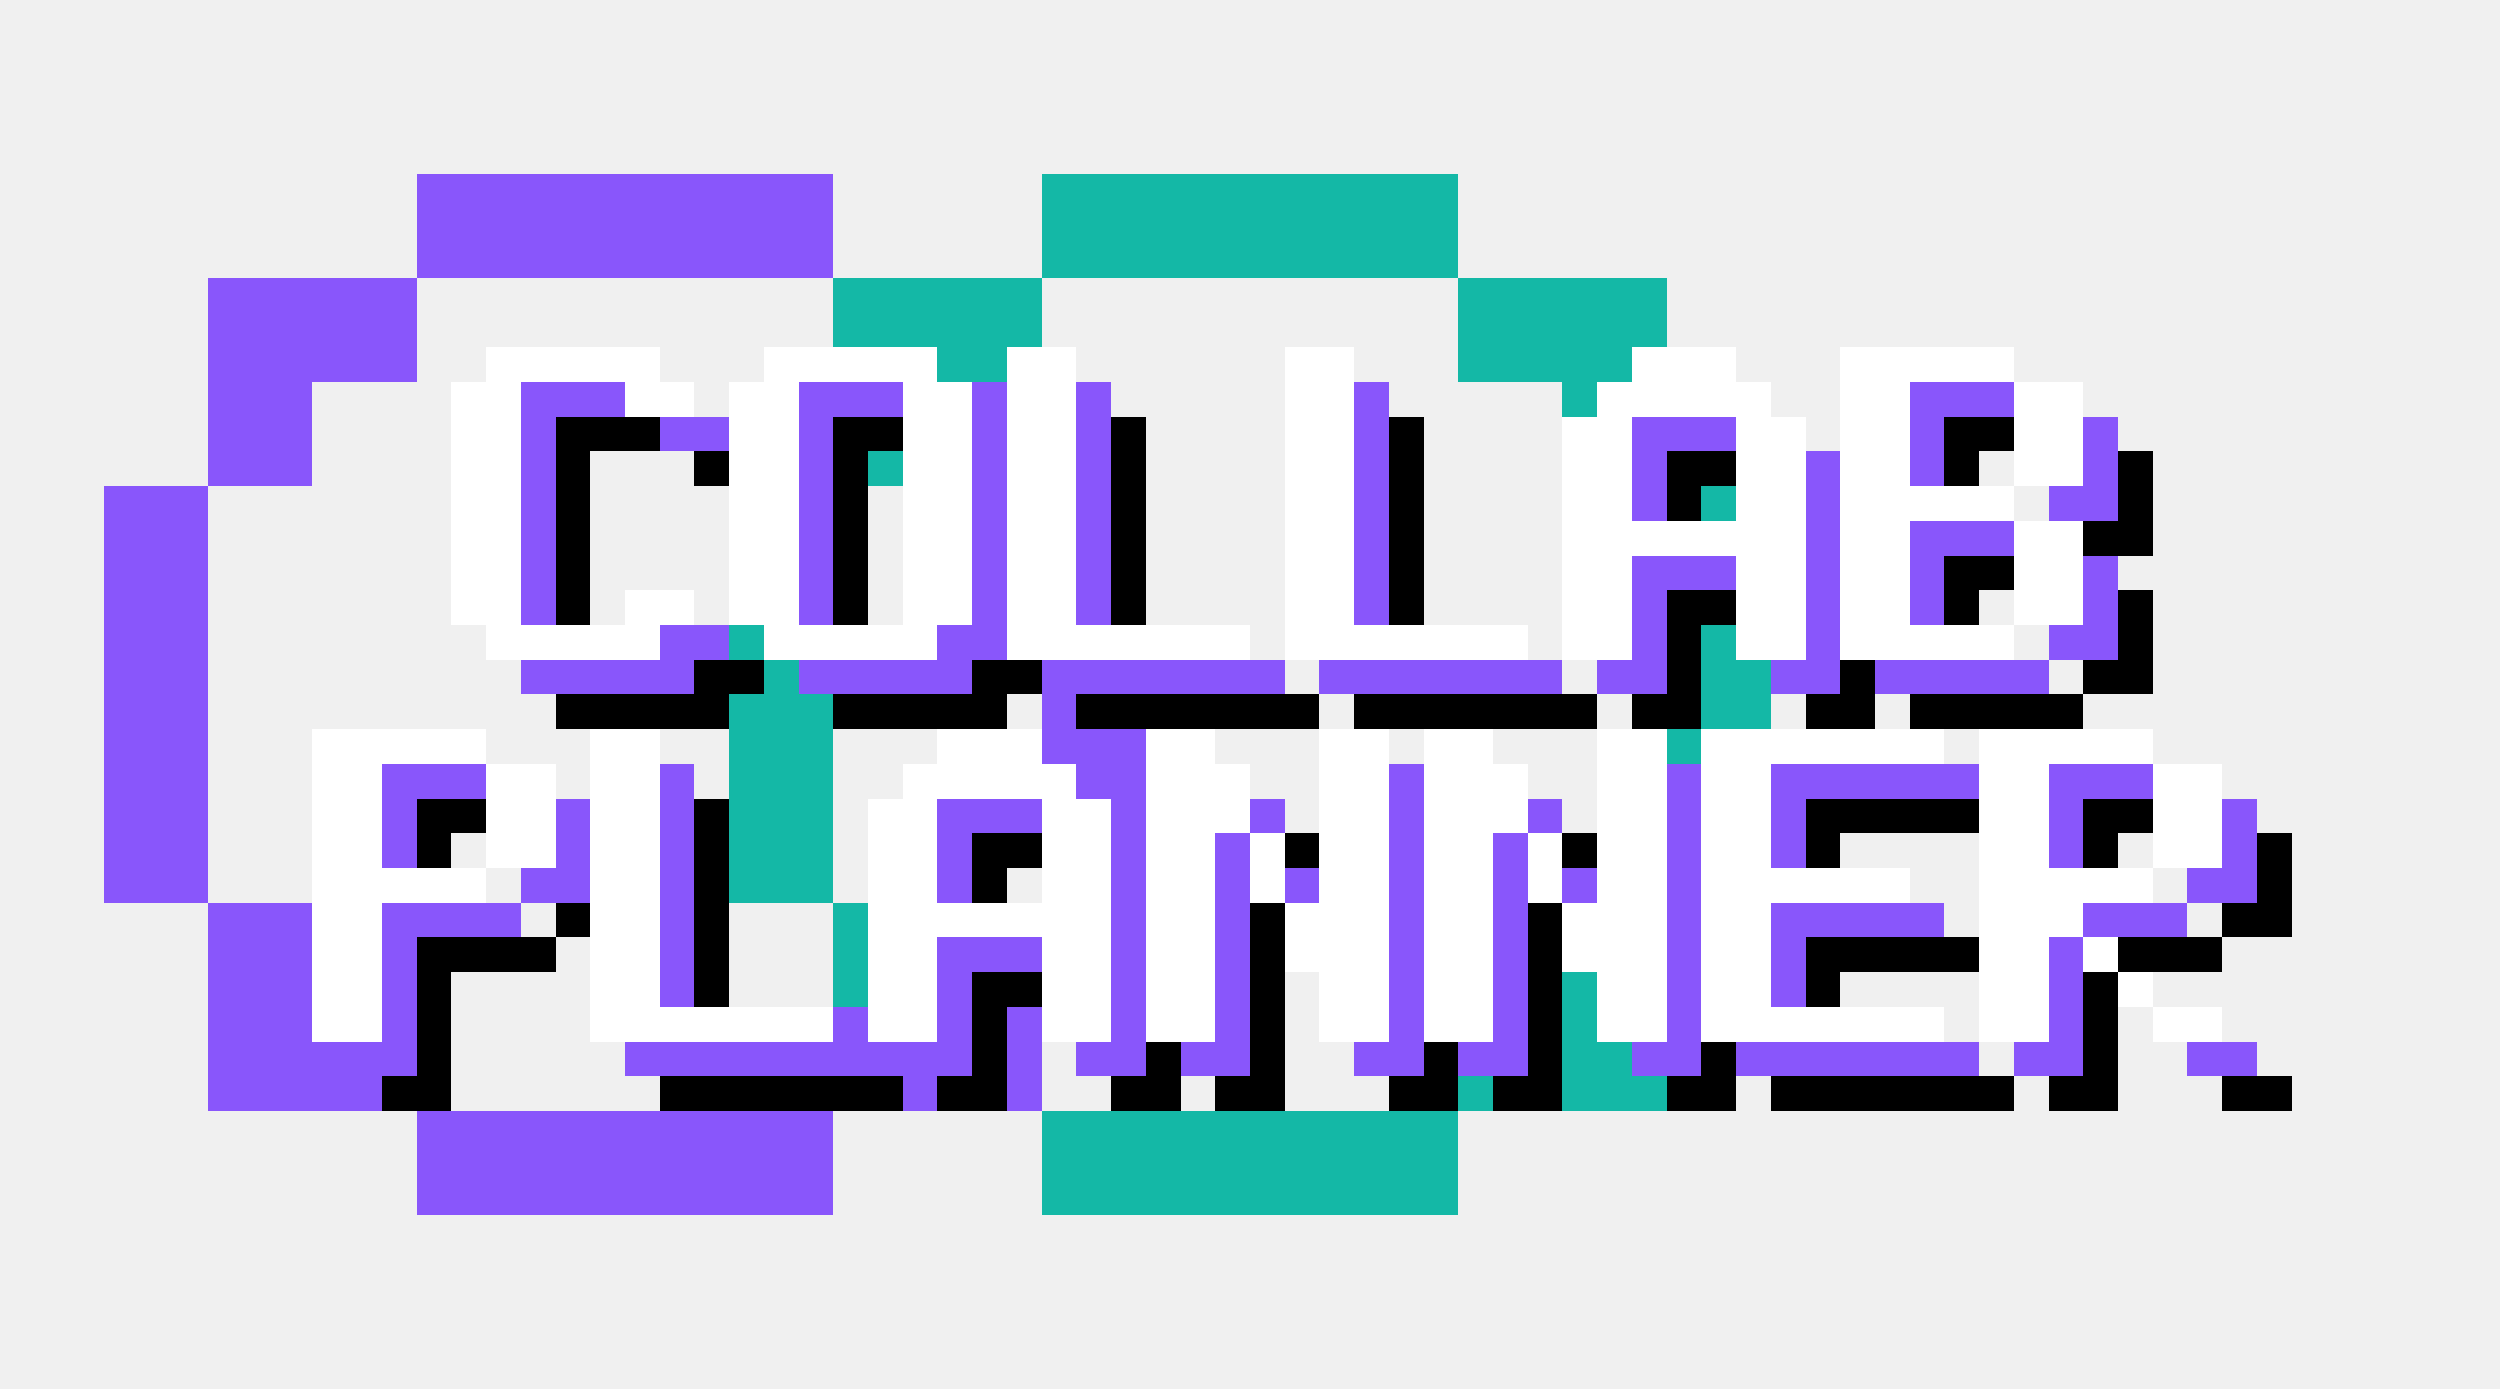
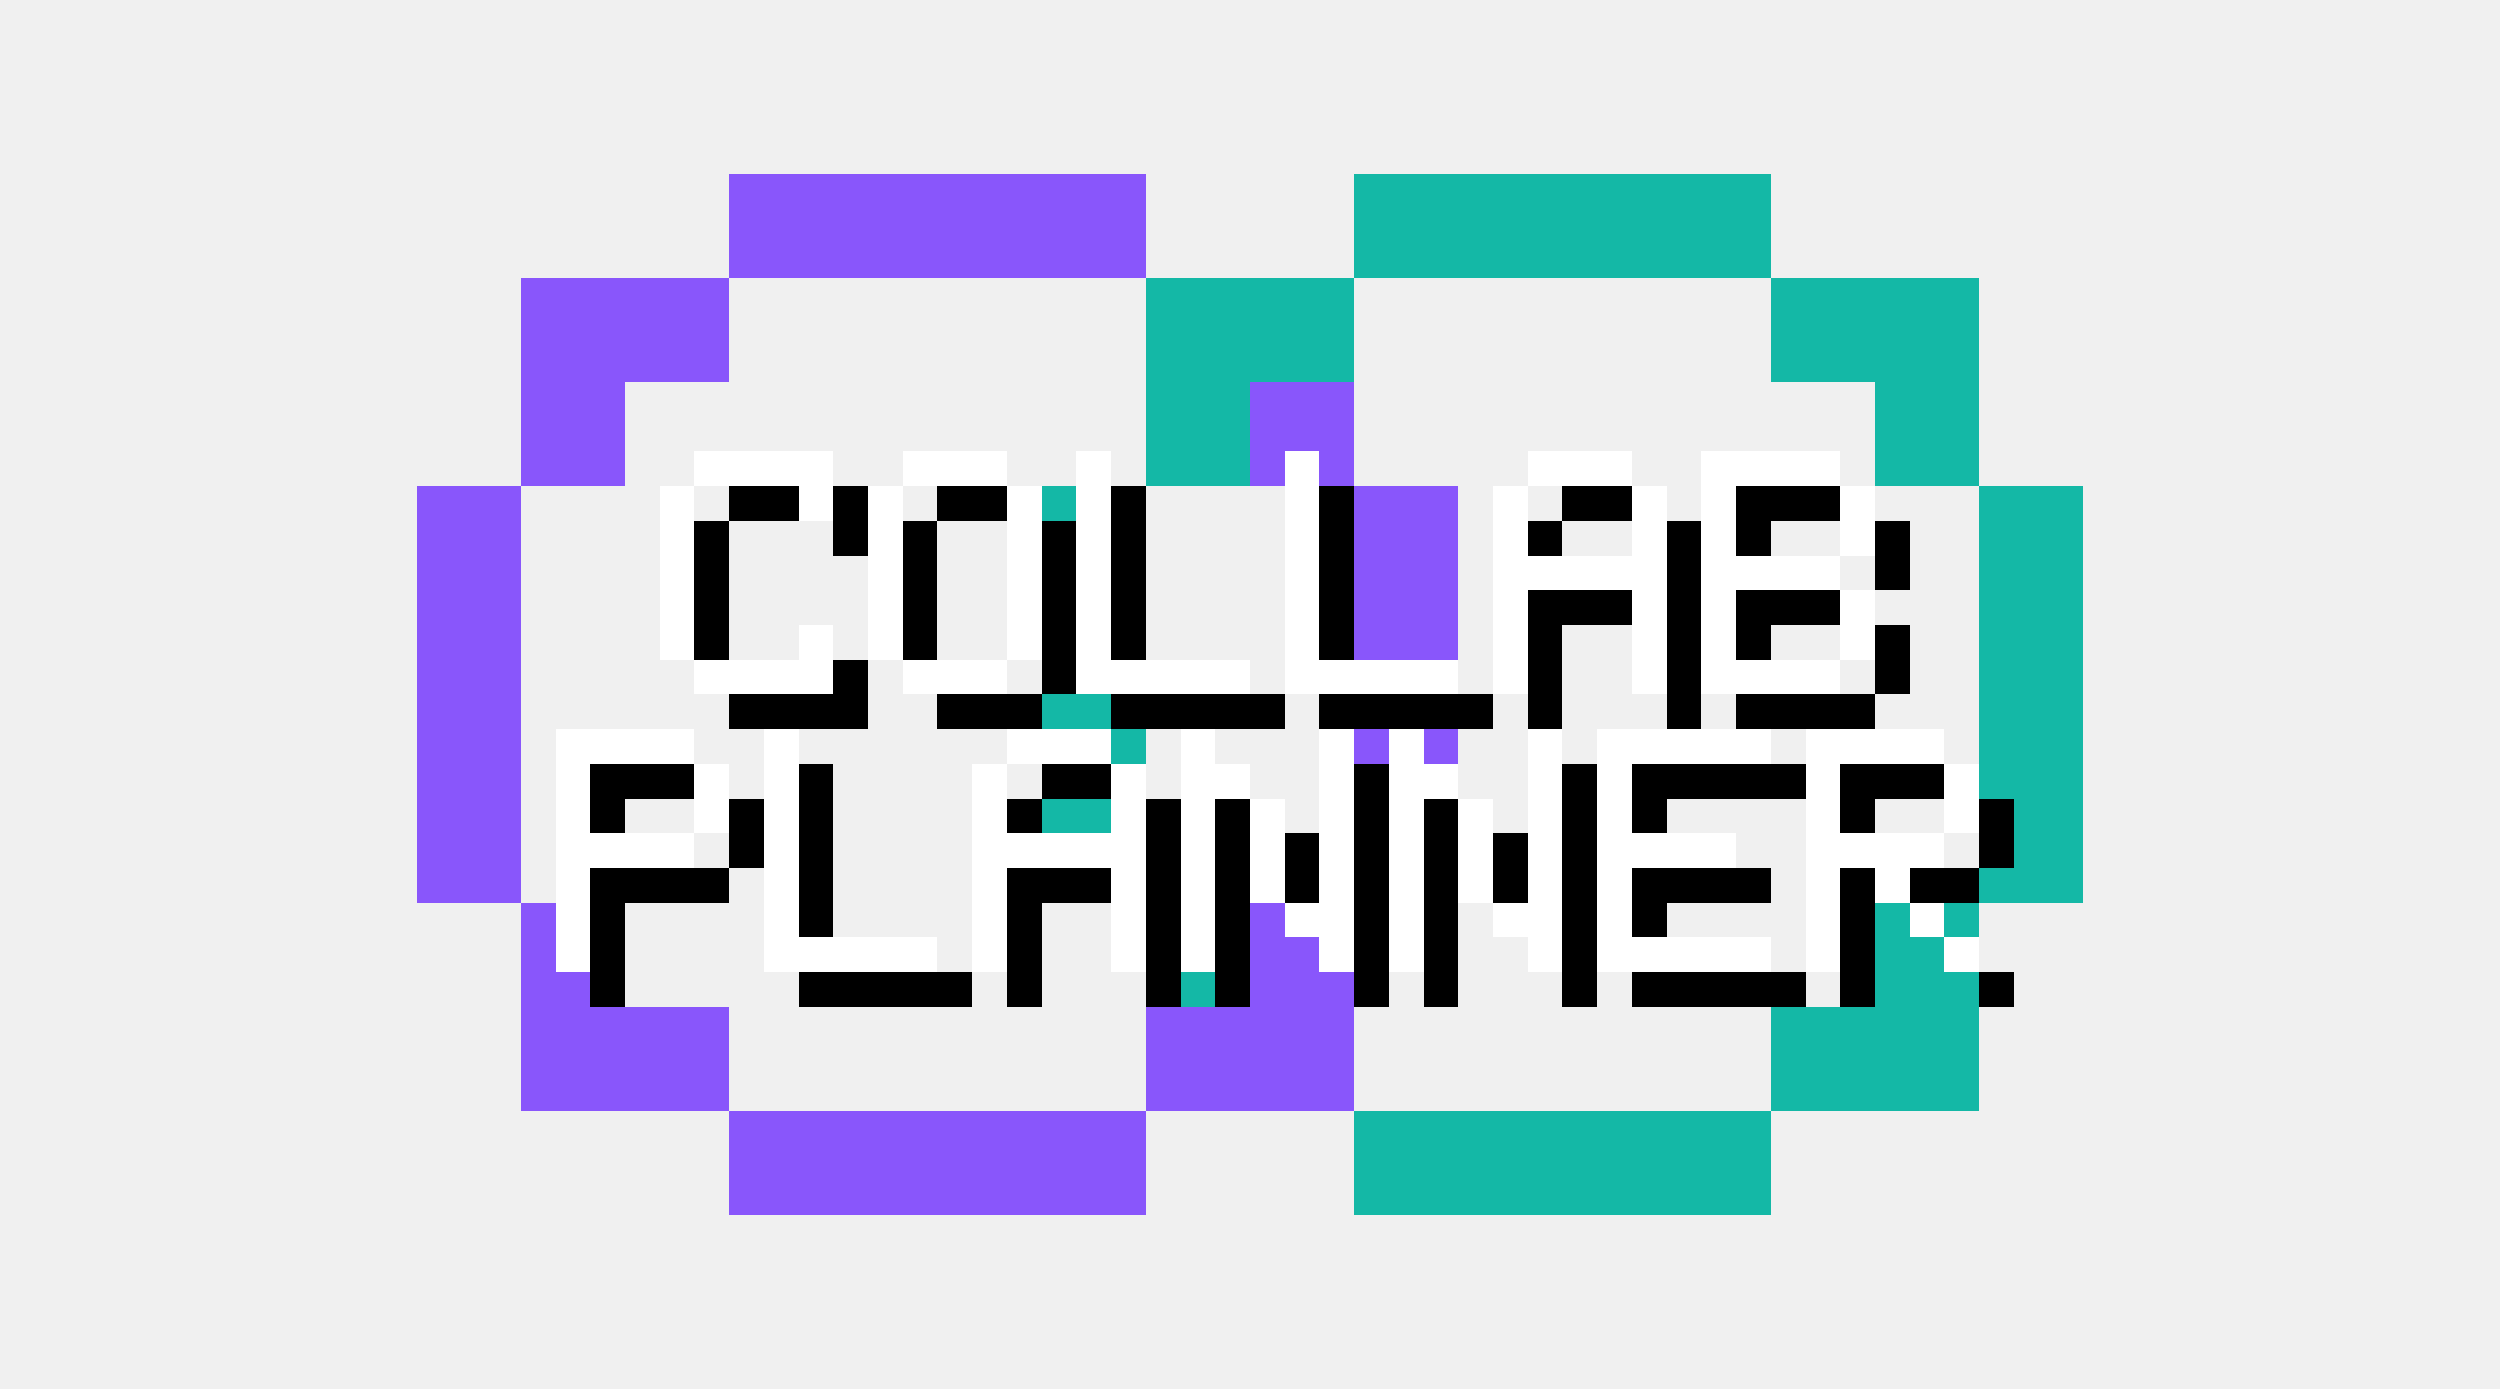
<svg xmlns="http://www.w3.org/2000/svg" viewBox="0 0 72 40" shape-rendering="crispEdges">
+   <g fill="#8956FB">
+     <rect x="21" y="5" width="12" height="3" />
+     <rect x="15" y="8" width="6" height="3" />
+     <rect x="15" y="11" width="3" height="3" />
+     <rect x="12" y="14" width="3" height="12" />
+     <rect x="36" y="11" width="3" height="3" />
+     <rect x="39" y="14" width="3" height="12" />
+     <rect x="36" y="26" width="3" height="3" />
+     <rect x="15" y="26" width="3" height="3" />
+     <rect x="15" y="29" width="6" height="3" />
+     <rect x="21" y="32" width="12" height="3" />
+     <rect x="33" y="29" width="6" height="3" />
+   </g>
+   <g fill="#14b8a6">
+     <rect x="39" y="5" width="12" height="3" />
+     <rect x="51" y="8" width="6" height="3" />
+     <rect x="54" y="11" width="3" height="3" />
+     <rect x="57" y="14" width="3" height="12" />
+     <rect x="33" y="11" width="3" height="3" />
+     <rect x="30" y="14" width="3" height="12" />
+     <rect x="33" y="26" width="3" height="3" />
+     <rect x="54" y="26" width="3" height="3" />
+     <rect x="51" y="29" width="6" height="3" />
+     <rect x="39" y="32" width="12" height="3" />
+     <rect x="33" y="8" width="6" height="3" />
+   </g>
  <defs>
-     <g id="g_C">
-       <rect x="1" y="0" width="5" height="1" />
-       <rect x="0" y="1" width="2" height="7" />
-       <rect x="5" y="1" width="2" height="1" />
-       <rect x="5" y="7" width="2" height="1" />
-       <rect x="1" y="8" width="5" height="1" />
+     <g id="C">
+       <rect x="1" y="0" width="4" height="1" />
+       <rect x="0" y="1" width="1" height="5" />
+       <rect x="4" y="1" width="1" height="1" />
+       <rect x="4" y="5" width="1" height="1" />
+       <rect x="1" y="6" width="4" height="1" />
    </g>
-     <g id="g_O">
-       <rect x="1" y="0" width="5" height="1" />
-       <rect x="0" y="1" width="2" height="7" />
-       <rect x="5" y="1" width="2" height="7" />
-       <rect x="1" y="8" width="5" height="1" />
+     <g id="O">
+       <rect x="1" y="0" width="3" height="1" />
+       <rect x="0" y="1" width="1" height="5" />
+       <rect x="4" y="1" width="1" height="5" />
+       <rect x="1" y="6" width="3" height="1" />
    </g>
-     <g id="g_L">
-       <rect x="0" y="0" width="2" height="8" />
-       <rect x="0" y="8" width="7" height="1" />
+     <g id="L">
+       <rect x="0" y="0" width="1" height="7" />
+       <rect x="1" y="6" width="4" height="1" />
    </g>
-     <g id="g_A">
-       <rect x="2" y="0" width="3" height="1" />
-       <rect x="1" y="1" width="5" height="1" />
-       <rect x="0" y="2" width="2" height="7" />
-       <rect x="5" y="2" width="2" height="7" />
-       <rect x="2" y="5" width="3" height="1" />
+     <g id="A">
+       <rect x="1" y="0" width="3" height="1" />
+       <rect x="0" y="1" width="1" height="6" />
+       <rect x="4" y="1" width="1" height="6" />
+       <rect x="1" y="3" width="3" height="1" />
    </g>
-     <g id="g_B">
-       <rect x="0" y="0" width="5" height="1" />
-       <rect x="0" y="1" width="2" height="7" />
-       <rect x="5" y="1" width="2" height="3" />
-       <rect x="2" y="4" width="3" height="1" />
-       <rect x="5" y="5" width="2" height="3" />
-       <rect x="0" y="8" width="5" height="1" />
+     <g id="B">
+       <rect x="0" y="0" width="1" height="7" />
+       <rect x="1" y="0" width="3" height="1" />
+       <rect x="4" y="1" width="1" height="2" />
+       <rect x="1" y="3" width="3" height="1" />
+       <rect x="4" y="4" width="1" height="2" />
+       <rect x="1" y="6" width="3" height="1" />
    </g>
-     <g id="g_P">
-       <rect x="0" y="0" width="5" height="1" />
-       <rect x="0" y="1" width="2" height="8" />
-       <rect x="5" y="1" width="2" height="3" />
-       <rect x="2" y="4" width="3" height="1" />
+     <g id="P">
+       <rect x="0" y="0" width="1" height="7" />
+       <rect x="1" y="0" width="3" height="1" />
+       <rect x="4" y="1" width="1" height="2" />
+       <rect x="1" y="3" width="3" height="1" />
    </g>
-     <g id="g_N">
-       <rect x="0" y="0" width="2" height="9" />
-       <rect x="5" y="0" width="2" height="9" />
-       <rect x="2" y="1" width="1" height="2" />
-       <rect x="3" y="3" width="1" height="2" />
-       <rect x="4" y="5" width="1" height="2" />
+     <g id="N">
+       <rect x="0" y="0" width="1" height="7" />
+       <rect x="4" y="0" width="1" height="7" />
+       <rect x="1" y="1" width="1" height="1" />
+       <rect x="2" y="2" width="1" height="3" />
+       <rect x="3" y="5" width="1" height="1" />
    </g>
-     <g id="g_E">
-       <rect x="0" y="0" width="7" height="1" />
-       <rect x="0" y="1" width="2" height="7" />
-       <rect x="2" y="4" width="4" height="1" />
-       <rect x="0" y="8" width="7" height="1" />
+     <g id="E">
+       <rect x="0" y="0" width="1" height="7" />
+       <rect x="1" y="0" width="4" height="1" />
+       <rect x="1" y="3" width="3" height="1" />
+       <rect x="1" y="6" width="4" height="1" />
    </g>
-     <g id="g_R">
-       <rect x="0" y="0" width="5" height="1" />
-       <rect x="0" y="1" width="2" height="8" />
-       <rect x="5" y="1" width="2" height="3" />
-       <rect x="2" y="4" width="3" height="1" />
-       <rect x="2" y="5" width="1" height="1" />
-       <rect x="3" y="6" width="1" height="1" />
-       <rect x="4" y="7" width="1" height="1" />
-       <rect x="5" y="8" width="2" height="1" />
+     <g id="R">
+       <rect x="0" y="0" width="1" height="7" />
+       <rect x="1" y="0" width="3" height="1" />
+       <rect x="4" y="1" width="1" height="2" />
+       <rect x="1" y="3" width="3" height="1" />
+       <rect x="2" y="4" width="1" height="1" />
+       <rect x="3" y="5" width="1" height="1" />
+       <rect x="4" y="6" width="1" height="1" />
    </g>
  </defs>
-   <g fill="#8956FB">
-     <rect x="12" y="5" width="12" height="3" />
-     <rect x="6" y="8" width="6" height="3" />
-     <rect x="6" y="11" width="3" height="3" />
-     <rect x="3" y="14" width="3" height="12" />
-     <rect x="27" y="11" width="3" height="3" />
-     <rect x="30" y="14" width="3" height="12" />
-     <rect x="27" y="26" width="3" height="3" />
-     <rect x="6" y="26" width="3" height="3" />
-     <rect x="6" y="29" width="6" height="3" />
-     <rect x="12" y="32" width="12" height="3" />
-     <rect x="24" y="29" width="6" height="3" />
-   </g>
-   <g fill="#14b8a6">
-     <rect x="30" y="5" width="12" height="3" />
-     <rect x="42" y="8" width="6" height="3" />
-     <rect x="45" y="11" width="3" height="3" />
-     <rect x="48" y="14" width="3" height="12" />
-     <rect x="24" y="11" width="3" height="3" />
-     <rect x="21" y="14" width="3" height="12" />
-     <rect x="24" y="26" width="3" height="3" />
-     <rect x="45" y="26" width="3" height="3" />
-     <rect x="42" y="29" width="6" height="3" />
-     <rect x="30" y="32" width="12" height="3" />
-     <rect x="24" y="8" width="6" height="3" />
-   </g>
  <g fill="#000000">
-     <use href="#g_C" x="15" y="12" />
-     <use href="#g_O" x="23" y="12" />
-     <use href="#g_L" x="31" y="12" />
-     <use href="#g_L" x="39" y="12" />
-     <use href="#g_A" x="47" y="12" />
-     <use href="#g_B" x="55" y="12" />
-     <use href="#g_P" x="11" y="23" />
-     <use href="#g_L" x="19" y="23" />
-     <use href="#g_A" x="27" y="23" />
-     <use href="#g_N" x="35" y="23" />
-     <use href="#g_N" x="43" y="23" />
-     <use href="#g_E" x="51" y="23" />
-     <use href="#g_R" x="59" y="23" />
-   </g>
-   <g fill="#8956FB">
-     <use href="#g_C" x="14" y="11" />
-     <use href="#g_O" x="22" y="11" />
-     <use href="#g_L" x="30" y="11" />
-     <use href="#g_L" x="38" y="11" />
-     <use href="#g_A" x="46" y="11" />
-     <use href="#g_B" x="54" y="11" />
-     <use href="#g_P" x="10" y="22" />
-     <use href="#g_L" x="18" y="22" />
-     <use href="#g_A" x="26" y="22" />
-     <use href="#g_N" x="34" y="22" />
-     <use href="#g_N" x="42" y="22" />
-     <use href="#g_E" x="50" y="22" />
-     <use href="#g_R" x="58" y="22" />
+     <use href="#C" x="20" y="14" />
+     <use href="#O" x="26" y="14" />
+     <use href="#L" x="32" y="14" />
+     <use href="#L" x="38" y="14" />
+     <use href="#A" x="44" y="14" />
+     <use href="#B" x="50" y="14" />
+     <use href="#P" x="17" y="22" />
+     <use href="#L" x="23" y="22" />
+     <use href="#A" x="29" y="22" />
+     <use href="#N" x="35" y="22" />
+     <use href="#N" x="41" y="22" />
+     <use href="#E" x="47" y="22" />
+     <use href="#R" x="53" y="22" />
  </g>
  <g fill="#ffffff">
-     <use href="#g_C" x="13" y="10" />
-     <use href="#g_O" x="21" y="10" />
-     <use href="#g_L" x="29" y="10" />
-     <use href="#g_L" x="37" y="10" />
-     <use href="#g_A" x="45" y="10" />
-     <use href="#g_B" x="53" y="10" />
-     <use href="#g_P" x="9" y="21" />
-     <use href="#g_L" x="17" y="21" />
-     <use href="#g_A" x="25" y="21" />
-     <use href="#g_N" x="33" y="21" />
-     <use href="#g_N" x="41" y="21" />
-     <use href="#g_E" x="49" y="21" />
-     <use href="#g_R" x="57" y="21" />
+     <use href="#C" x="19" y="13" />
+     <use href="#O" x="25" y="13" />
+     <use href="#L" x="31" y="13" />
+     <use href="#L" x="37" y="13" />
+     <use href="#A" x="43" y="13" />
+     <use href="#B" x="49" y="13" />
+     <use href="#P" x="16" y="21" />
+     <use href="#L" x="22" y="21" />
+     <use href="#A" x="28" y="21" />
+     <use href="#N" x="34" y="21" />
+     <use href="#N" x="40" y="21" />
+     <use href="#E" x="46" y="21" />
+     <use href="#R" x="52" y="21" />
  </g>
</svg>
